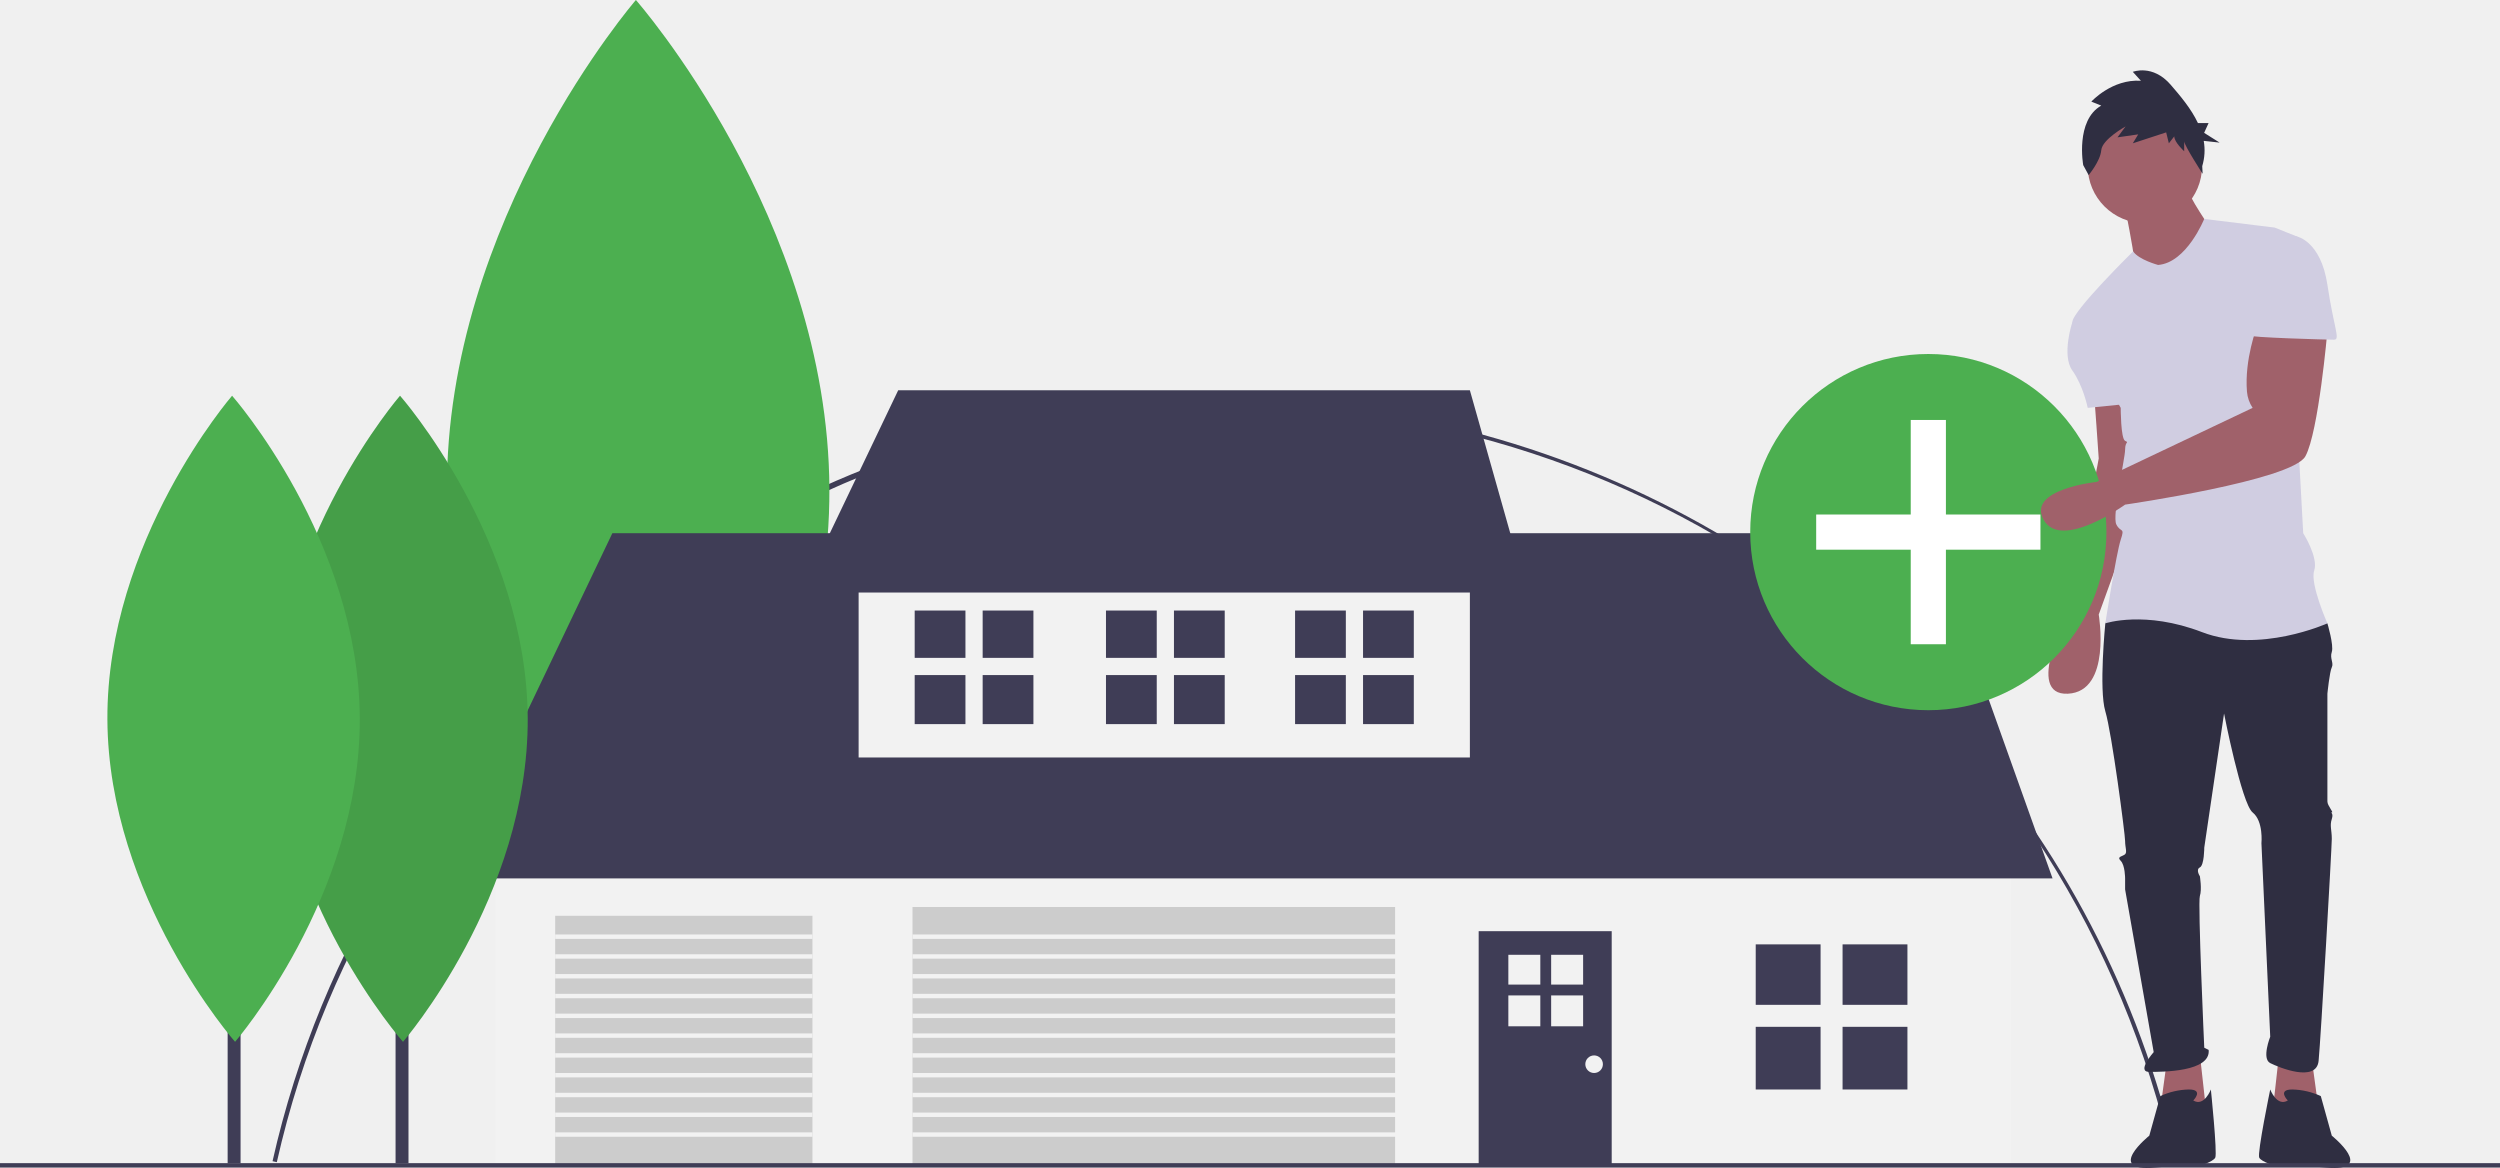
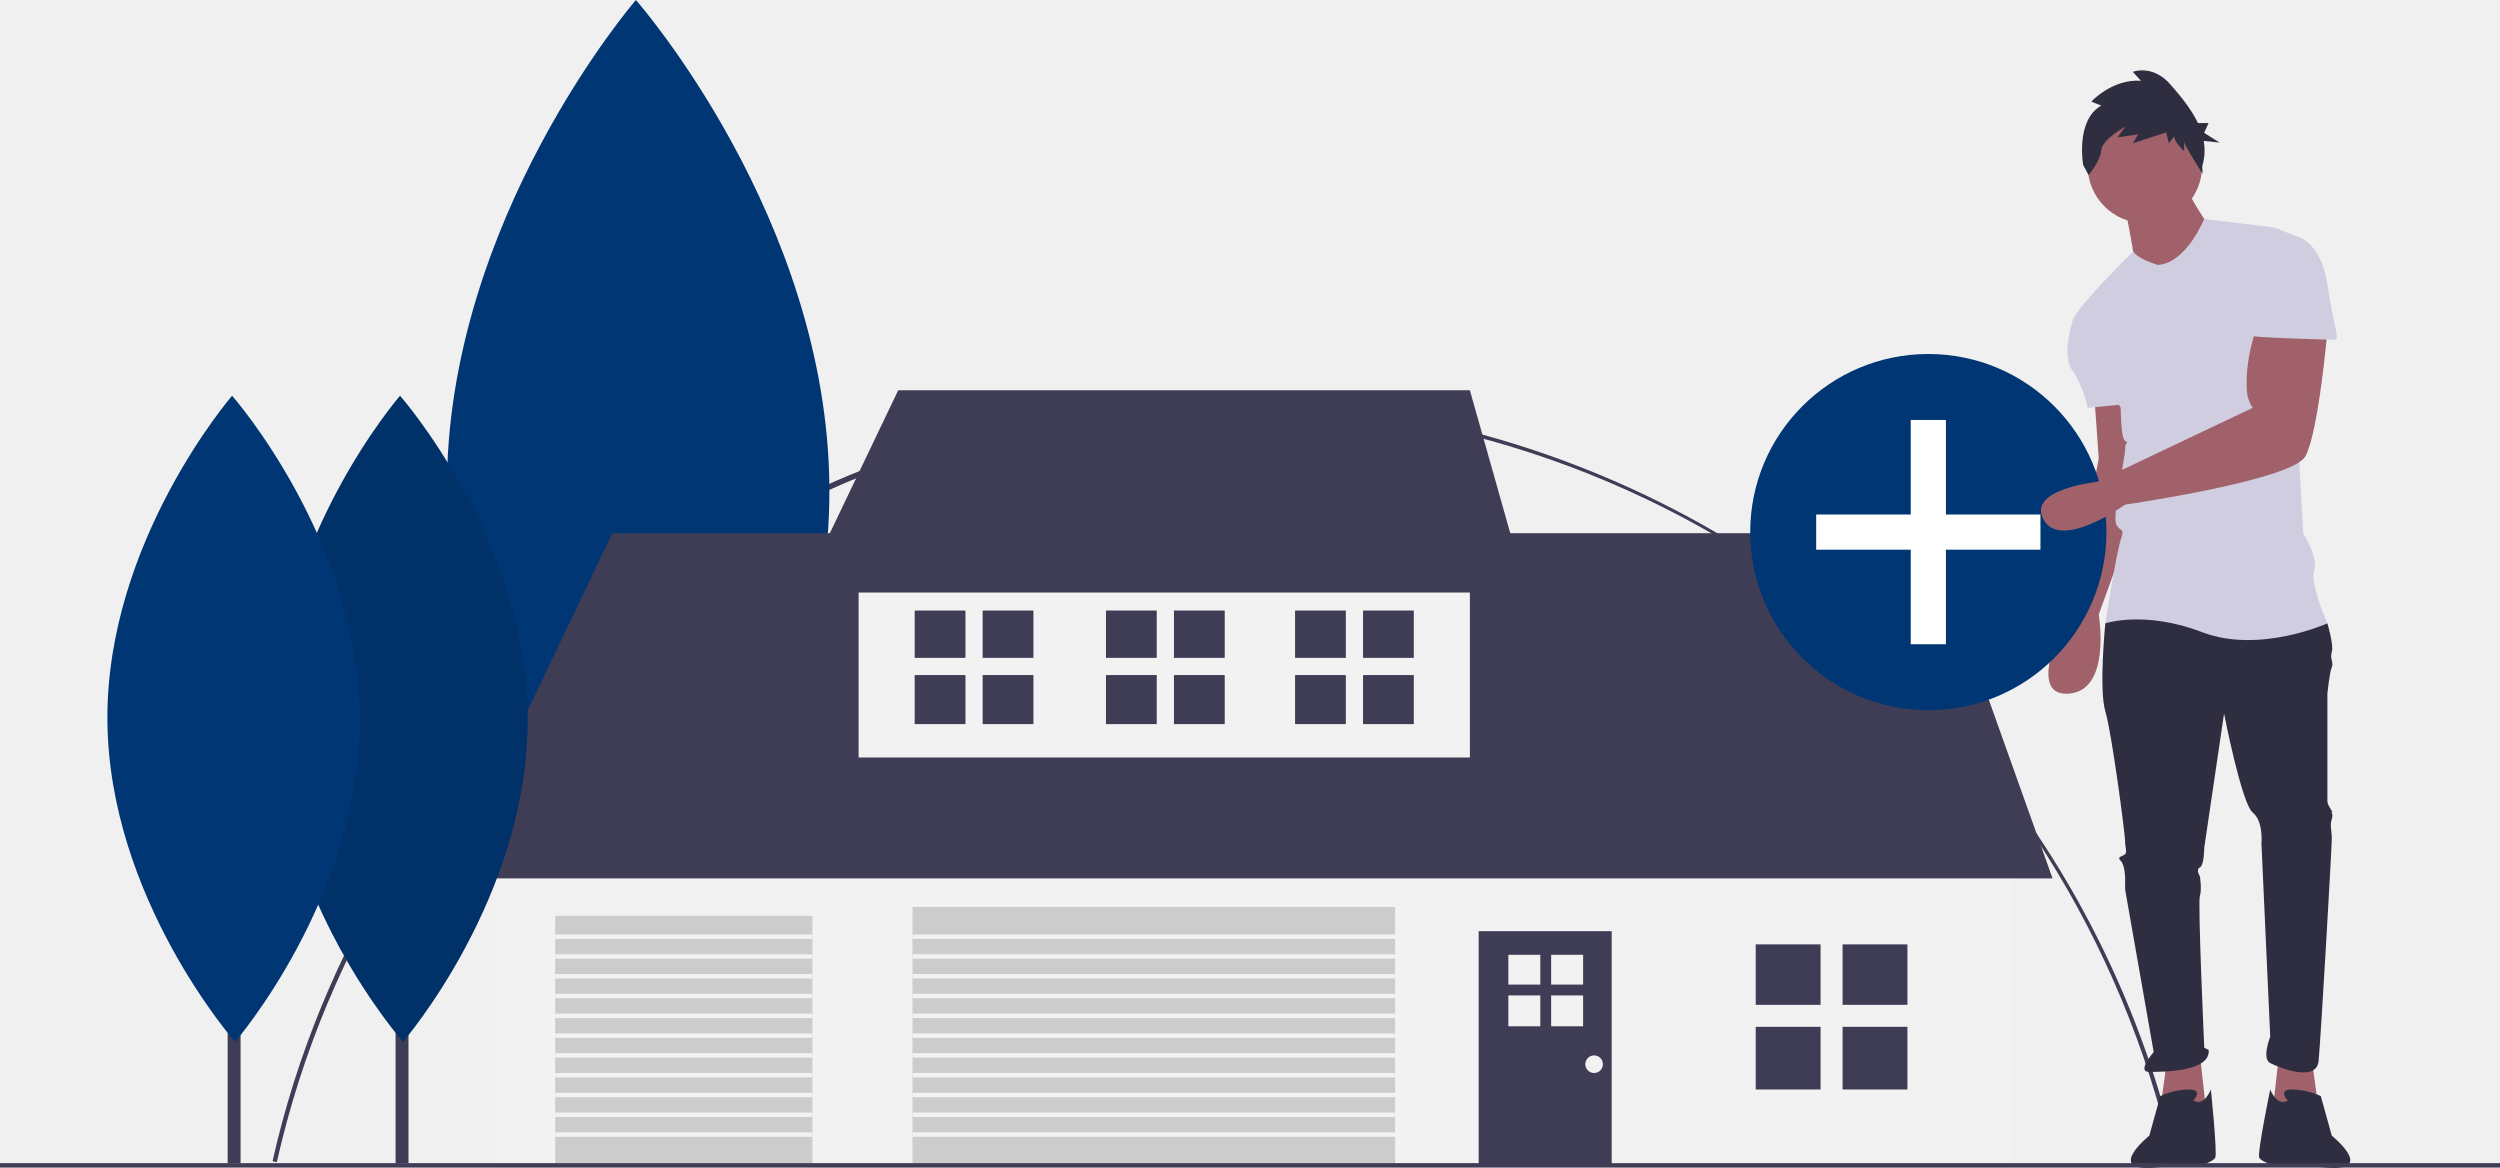
<svg xmlns="http://www.w3.org/2000/svg" data-name="Layer 1" width="1137" height="531.168" viewBox="0 0 1137 531.168">
  <path d="M157.398,712.972l-1.951-.439c21.756-96.751,76.43-184.609,153.951-247.392A444.114,444.114,0,0,1,1021.553,711.352l-1.949.443C973.55,509.586,796.329,368.361,588.634,368.361,383.66,368.361,202.3,513.29,157.398,712.972Z" transform="translate(-31.5 -184.4159)" fill="#3f3d56" />
  <polygon points="1051.5 482.5 1054.5 504.5 1033.5 506.5 1036.5 479.5 1051.5 482.5" fill="#a0616a" />
  <path d="M984,364.916s2,27,2,28-14,70-14,70-20,38,0,37,14-36,14-36l21-58-9-41Z" transform="translate(-31.5 -184.4159)" fill="#a0616a" />
  <polygon points="985.5 482.5 982.5 504.5 1003.5 506.5 1000.5 479.5 985.5 482.5" fill="#a0616a" />
  <path d="M994,460.916l-5,7s-3,30,0,40,9,56,9,59,1,5,0,6-4,1-2,3,2,8,2,8v5l13,74s-8,9-2,9,28,0,27-10l-2-1s-3-66-2-69,0-9,0-9-2-3,0-4,2-9,2-9l9-61s8,41,13,45,4,14,4,14l4,88s-4,10,0,12,21,9,22-1,6-97,6-101-1-6,0-9-1-3,0-3-2-3-2-5v-49s1-10,2-12-1-4,0-7-2-13-2-13l-45-12Z" transform="translate(-31.5 -184.4159)" fill="#2f2e41" />
  <path d="M1029,684.916s5-5-2-5a32.549,32.549,0,0,0-13,3l-5,18s-20.5,16.5,2.5,14.5,19.5-.5,19.5-.5,7-2,8-4-2-31-2-31S1034,687.916,1029,684.916Z" transform="translate(-31.5 -184.4159)" fill="#2f2e41" />
  <path d="M1072,684.916s-5-5,2-5a32.549,32.549,0,0,1,13,3l5,18s20.5,16.5-2.5,14.5-22.5-.5-22.5-.5-7-2-8-4,5-31,5-31S1067,687.916,1072,684.916Z" transform="translate(-31.5 -184.4159)" fill="#2f2e41" />
  <rect x="286.141" y="177.432" width="8.903" height="351.653" fill="#3f3d56" />
-   <path d="M408.705,406.662c.567,122.964-85.945,223.048-85.945,223.048s-87.431-99.282-87.998-222.246,85.945-223.048,85.945-223.048S408.138,283.697,408.705,406.662Z" transform="translate(-31.5 -184.4159)" fill="#4caf50" />
+   <path d="M408.705,406.662c.567,122.964-85.945,223.048-85.945,223.048s-87.431-99.282-87.998-222.246,85.945-223.048,85.945-223.048S408.138,283.697,408.705,406.662Z" transform="translate(-31.5 -184.4159)" fill="#003673" />
  <rect x="225.5" y="383.5" width="689" height="146" fill="#f2f2f2" />
  <polygon points="203.5 399.5 278.5 242.5 877.5 242.5 933.5 399.5 203.5 399.5" fill="#3f3d56" />
  <rect x="390.5" y="252.5" width="278" height="92" fill="#f2f2f2" />
  <polygon points="408.5 177.5 364.5 269.5 694.5 269.5 668.5 177.5 408.5 177.5" fill="#3f3d56" />
  <rect x="415" y="412.5" width="219.5" height="117" fill="#ccc" />
  <rect x="252.5" y="416.5" width="117" height="113" fill="#ccc" />
  <rect x="672.5" y="423.5" width="60.5" height="106" fill="#3f3d56" />
  <rect y="529" width="1137" height="2" fill="#3f3d56" />
  <rect x="179.905" y="297.059" width="5.875" height="232.053" fill="#3f3d56" />
-   <path d="M271.497,511.047c.374,81.143-56.715,147.187-56.715,147.187s-57.695-65.515-58.069-146.658,56.715-147.188,56.715-147.188S271.123,429.904,271.497,511.047Z" transform="translate(-31.5 -184.4159)" fill="#4caf50" />
+   <path d="M271.497,511.047c.374,81.143-56.715,147.187-56.715,147.187s-57.695-65.515-58.069-146.658,56.715-147.188,56.715-147.188S271.123,429.904,271.497,511.047Z" transform="translate(-31.5 -184.4159)" fill="#003673" />
  <path d="M271.497,511.047c.374,81.143-56.715,147.187-56.715,147.187s-57.695-65.515-58.069-146.658,56.715-147.188,56.715-147.188S271.123,429.904,271.497,511.047Z" transform="translate(-31.5 -184.4159)" opacity="0.1" />
  <rect x="103.533" y="297.059" width="5.875" height="232.053" fill="#3f3d56" />
-   <path d="M195.125,511.047c.374,81.143-56.715,147.187-56.715,147.187s-57.695-65.515-58.069-146.658,56.715-147.188,56.715-147.188S194.751,429.904,195.125,511.047Z" transform="translate(-31.5 -184.4159)" fill="#4caf50" />
+   <path d="M195.125,511.047c.374,81.143-56.715,147.187-56.715,147.187s-57.695-65.515-58.069-146.658,56.715-147.188,56.715-147.188S194.751,429.904,195.125,511.047Z" transform="translate(-31.5 -184.4159)" fill="#003673" />
  <rect x="798.5" y="429.5" width="29.5" height="27.5" fill="#3f3d56" />
  <rect x="838" y="429.5" width="29.5" height="27.5" fill="#3f3d56" />
  <rect x="798.5" y="467" width="29.5" height="28.5" fill="#3f3d56" />
  <rect x="838" y="467" width="29.5" height="28.5" fill="#3f3d56" />
  <rect x="416" y="277.674" width="23.087" height="21.522" fill="#3f3d56" />
  <rect x="446.913" y="277.674" width="23.087" height="21.522" fill="#3f3d56" />
  <rect x="416" y="307.022" width="23.087" height="22.304" fill="#3f3d56" />
  <rect x="446.913" y="307.022" width="23.087" height="22.304" fill="#3f3d56" />
  <rect x="589" y="277.674" width="23.087" height="21.522" fill="#3f3d56" />
  <rect x="619.913" y="277.674" width="23.087" height="21.522" fill="#3f3d56" />
  <rect x="589" y="307.022" width="23.087" height="22.304" fill="#3f3d56" />
  <rect x="619.913" y="307.022" width="23.087" height="22.304" fill="#3f3d56" />
  <rect x="503" y="277.674" width="23.087" height="21.522" fill="#3f3d56" />
  <rect x="533.913" y="277.674" width="23.087" height="21.522" fill="#3f3d56" />
  <rect x="503" y="307.022" width="23.087" height="22.304" fill="#3f3d56" />
  <rect x="533.913" y="307.022" width="23.087" height="22.304" fill="#3f3d56" />
  <rect x="686" y="434.239" width="14.536" height="13.551" fill="#f2f2f2" />
  <rect x="705.464" y="434.239" width="14.536" height="13.551" fill="#f2f2f2" />
  <rect x="686" y="452.717" width="14.536" height="14.043" fill="#f2f2f2" />
  <rect x="705.464" y="452.717" width="14.536" height="14.043" fill="#f2f2f2" />
  <circle cx="725" cy="484" r="4" fill="#f2f2f2" />
  <rect x="415" y="425" width="220" height="2" fill="#f2f2f2" />
  <rect x="415" y="434" width="220" height="2" fill="#f2f2f2" />
  <rect x="415" y="443" width="220" height="2" fill="#f2f2f2" />
  <rect x="415" y="452" width="220" height="2" fill="#f2f2f2" />
  <rect x="415" y="461" width="220" height="2" fill="#f2f2f2" />
  <rect x="415" y="470" width="220" height="2" fill="#f2f2f2" />
  <rect x="415" y="479" width="220" height="2" fill="#f2f2f2" />
  <rect x="415" y="488" width="220" height="2" fill="#f2f2f2" />
  <rect x="415" y="497" width="220" height="2" fill="#f2f2f2" />
  <rect x="415" y="506" width="220" height="2" fill="#f2f2f2" />
  <rect x="415" y="515" width="220" height="2" fill="#f2f2f2" />
  <rect x="252.5" y="425" width="117" height="2" fill="#f2f2f2" />
  <rect x="252.5" y="434" width="117" height="2" fill="#f2f2f2" />
  <rect x="252.5" y="443" width="117" height="2" fill="#f2f2f2" />
  <rect x="252.5" y="452" width="117" height="2" fill="#f2f2f2" />
  <rect x="252.5" y="461" width="117" height="2" fill="#f2f2f2" />
  <rect x="252.5" y="470" width="117" height="2" fill="#f2f2f2" />
  <rect x="252.5" y="479" width="117" height="2" fill="#f2f2f2" />
  <rect x="252.5" y="488" width="117" height="2" fill="#f2f2f2" />
  <rect x="252.5" y="497" width="117" height="2" fill="#f2f2f2" />
  <rect x="252.5" y="506" width="117" height="2" fill="#f2f2f2" />
  <rect x="252.5" y="515" width="117" height="2" fill="#f2f2f2" />
-   <circle cx="877" cy="242" r="81" fill="#4caf50" />
+   <circle cx="877" cy="242" r="81" fill="#003673" />
  <polygon points="928 234 885 234 885 191 869 191 869 234 826 234 826 250 869 250 869 293 885 293 885 250 928 250 928 234" fill="#fff" />
  <circle cx="975.5" cy="75.5" r="26" fill="#a0616a" />
  <path d="M998,278.916s4,20,4,23,17,12,17,12l19-24s-12-17-12-21Z" transform="translate(-31.5 -184.4159)" fill="#a0616a" />
  <path d="M1013,304.916s-8.716-2.32-11.358-6.16c0,0-27.642,27.16-27.642,32.16l22,39s0,14,2,15,0,0,0,4-6,30-4,34,4,1,2,7-7,38-7,38,18-6,44,4,57-4,57-4-8-18-6-24-5-17-5-17l-5-92s7-41,2-43l-10-4L1033.976,283.98S1026,303.916,1013,304.916Z" transform="translate(-31.5 -184.4159)" fill="#d0cde1" />
  <path d="M984,323.916l-10,7s-5,15,0,22,7,17,7,17l20-2Z" transform="translate(-31.5 -184.4159)" fill="#d0cde1" />
  <path d="M1058,332.916s-5.791,14.891-4.581,29.624A15.614,15.614,0,0,0,1056,369.916h0L985.056,403.597S953,406.916,961,420.916s37-7,37-7,76-11,82-22,10-57,10-57Z" transform="translate(-31.5 -184.4159)" fill="#a0616a" />
  <path d="M987.149,232.438l-4.51-1.806s9.43-10.382,22.55-9.479l-3.69-4.063s9.02-3.611,17.22,5.868c4.311,4.983,9.298,10.84,12.407,17.438h4.83l-2.016,4.439,7.055,4.439-7.242-.797a24.561,24.561,0,0,1-.685,11.496l.194,3.508s-8.394-12.987-8.394-14.793v4.514s-4.51-4.062-4.51-6.771l-2.46,3.16-1.23-4.965-15.17,4.965,2.46-4.062-9.43,1.354,3.69-4.965s-10.66,5.868-11.07,10.833-5.74,11.285-5.74,11.285l-2.46-4.514S975.259,239.209,987.149,232.438Z" transform="translate(-31.5 -184.4159)" fill="#2f2e41" />
  <path d="M1061,291.916h15s11,2,14,22,6,25,3,25-39-1-39-2S1061,291.916,1061,291.916Z" transform="translate(-31.5 -184.4159)" fill="#d0cde1" />
</svg>
